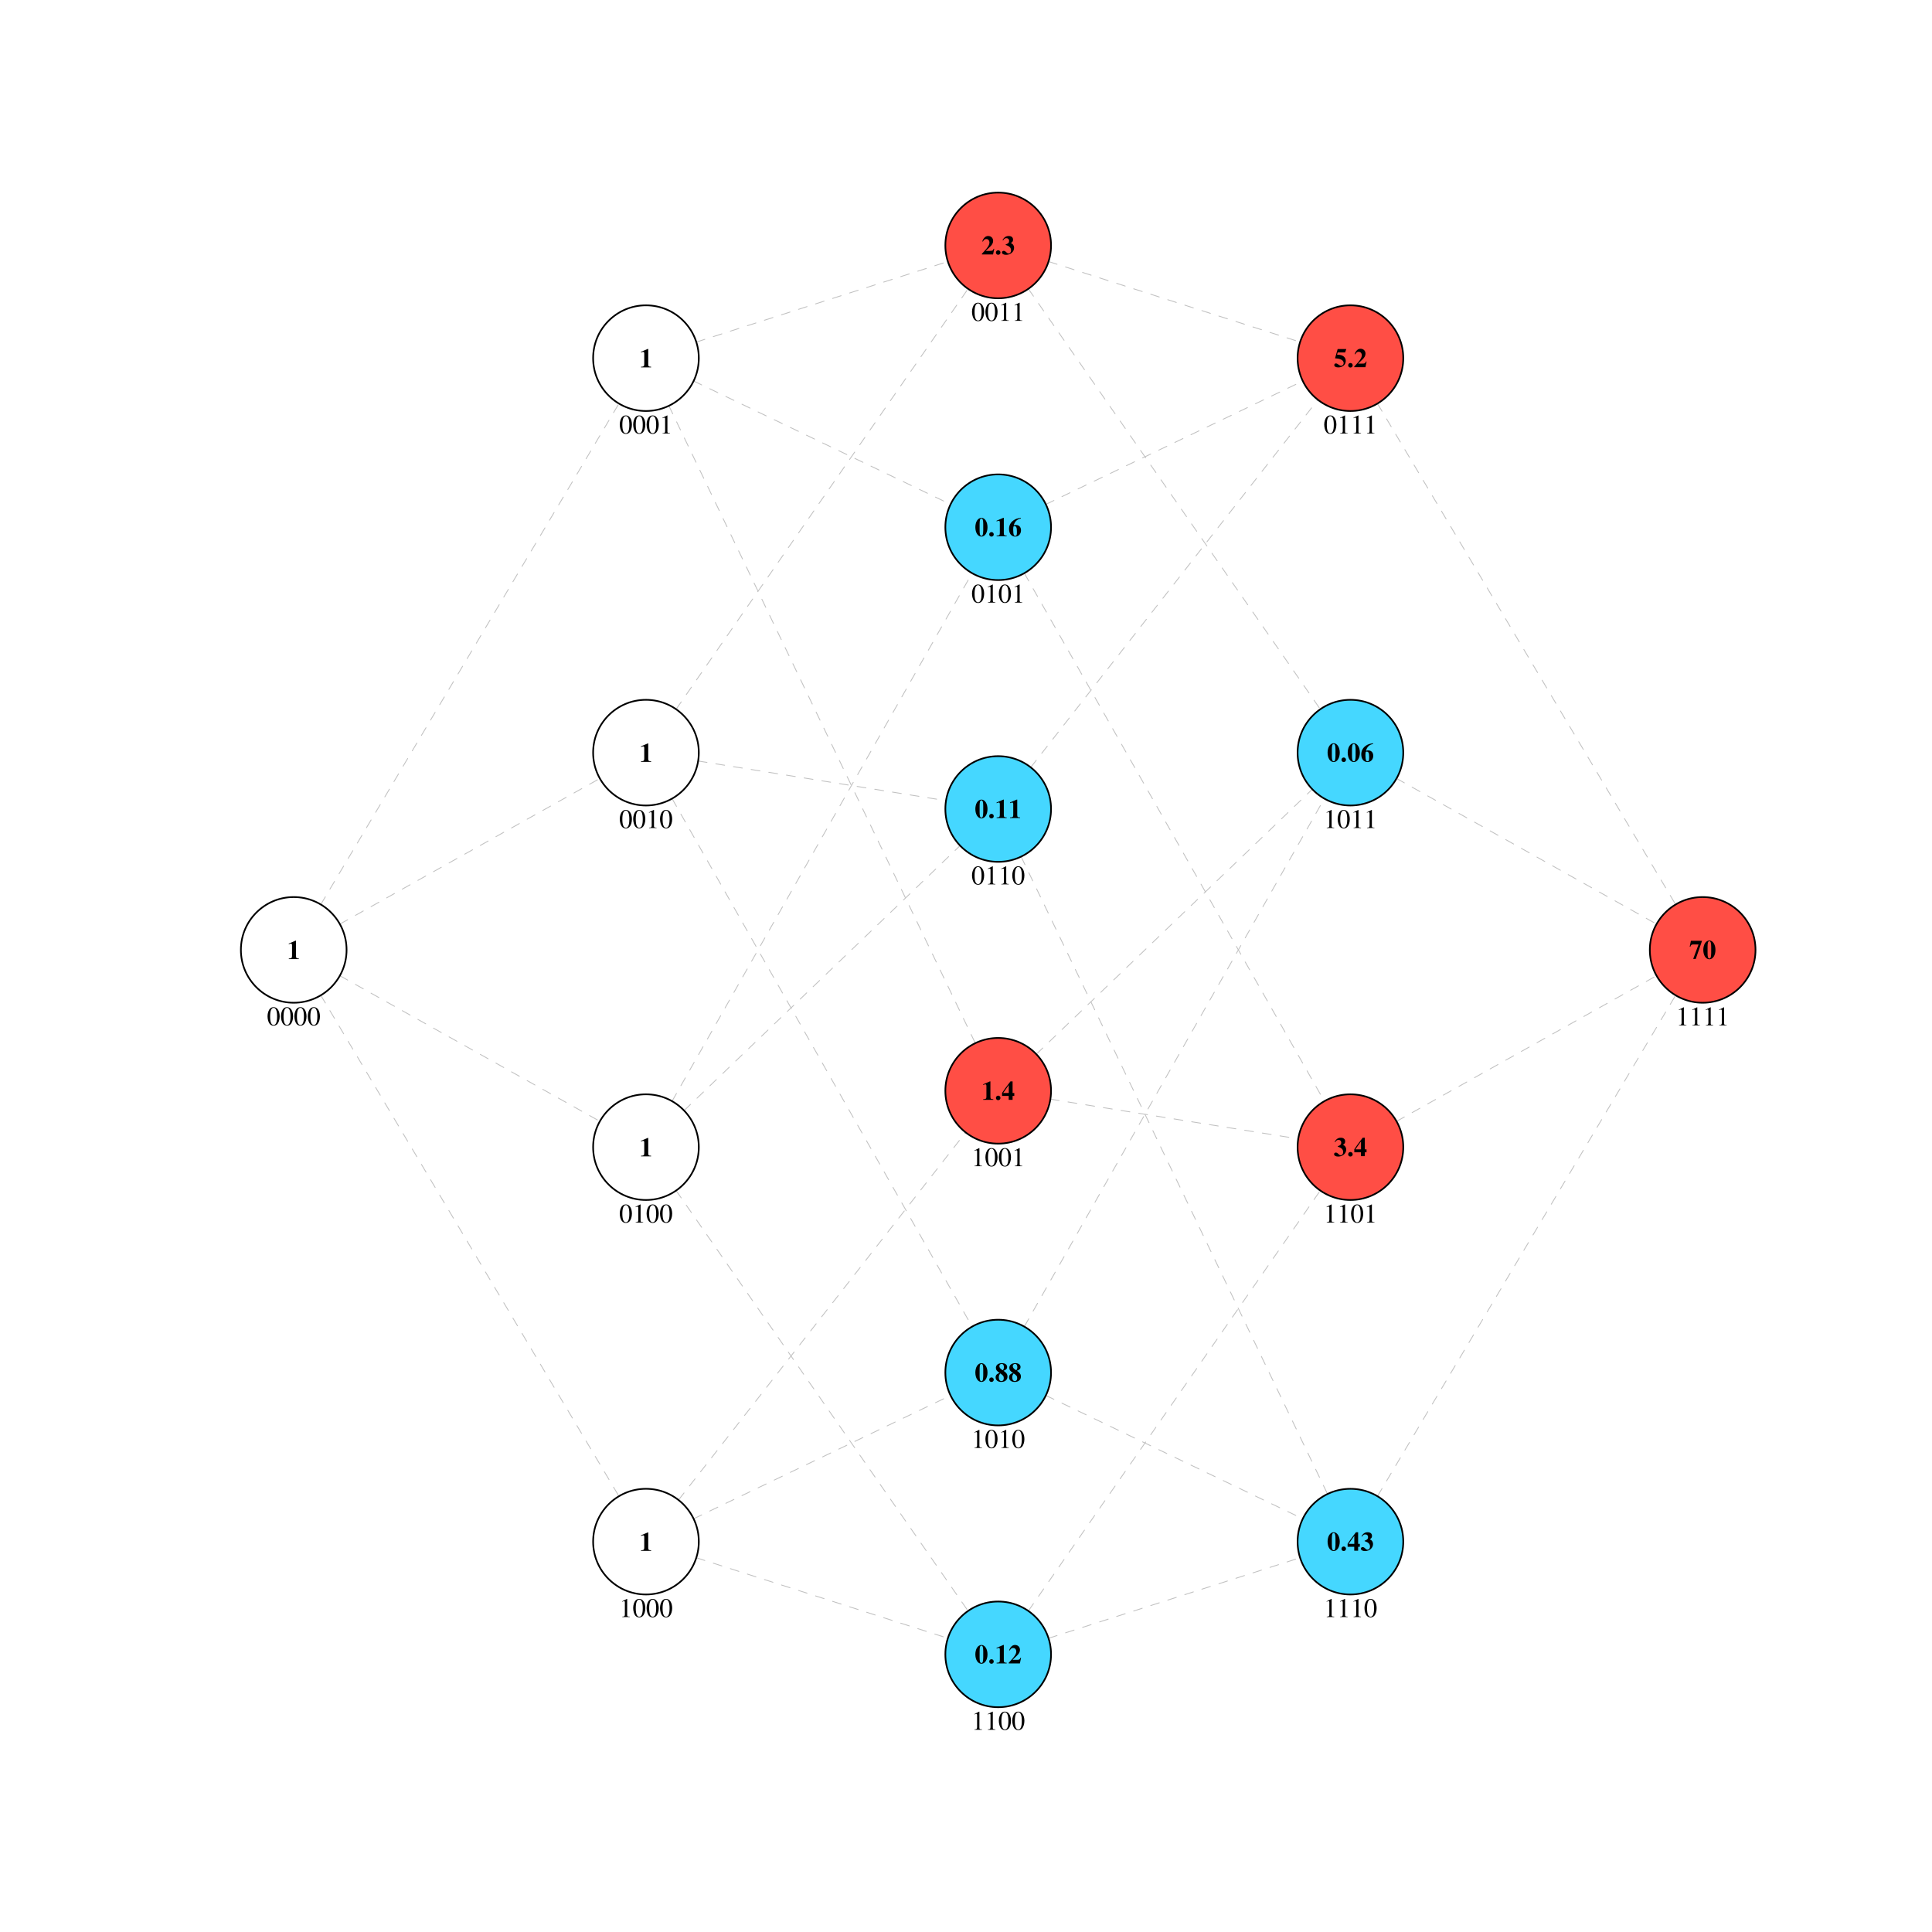
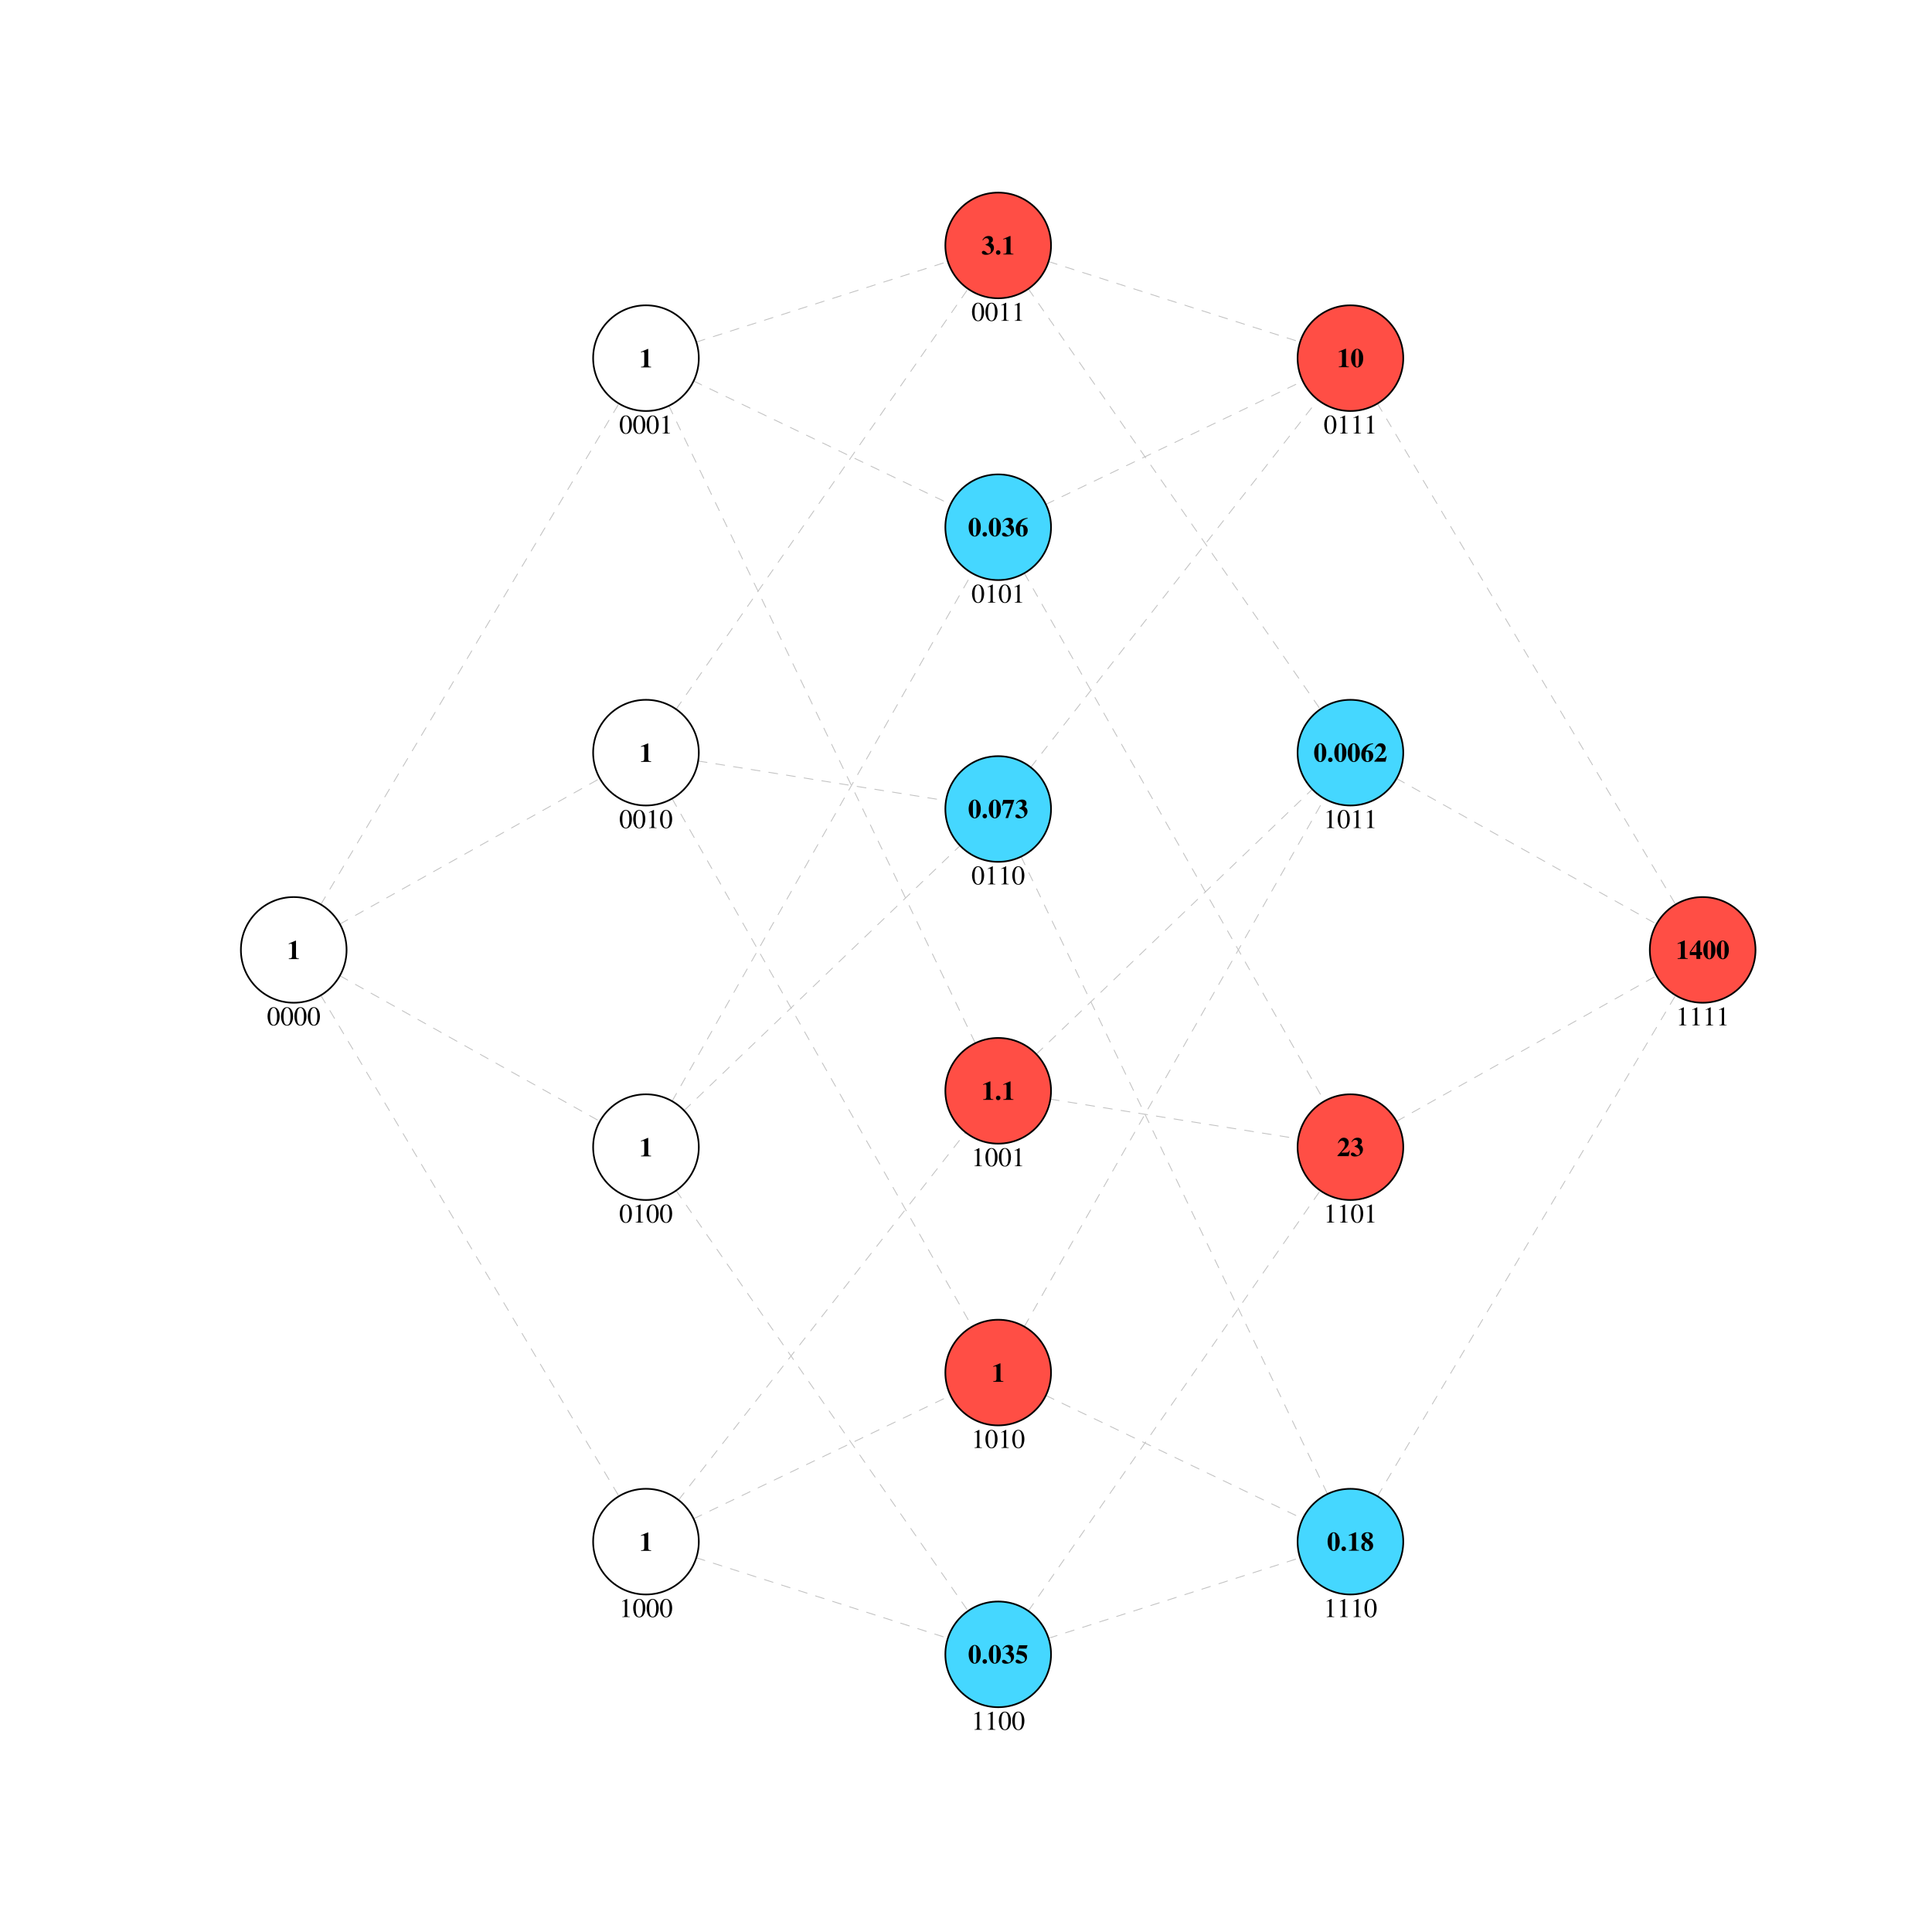
<svg xmlns="http://www.w3.org/2000/svg" class="svglite" width="864.00pt" height="864.00pt" viewBox="0 0 864.00 864.00">
  <defs>
    <style type="text/css">
    .svglite line, .svglite polyline, .svglite polygon, .svglite path, .svglite rect, .svglite circle {
      fill: none;
      stroke: #000000;
      stroke-linecap: round;
      stroke-linejoin: round;
      stroke-miterlimit: 10.00;
    }
  </style>
  </defs>
  <rect width="100%" height="100%" style="stroke: none; fill: #FFFFFF;" />
  <defs>
    <clipPath id="cpMC4wMHw4NjQuMDB8MC4wMHw4NjQuMDA=">
      <rect x="0.00" y="0.00" width="864.00" height="864.00" />
    </clipPath>
  </defs>
  <g clip-path="url(#cpMC4wMHw4NjQuMDB8MC4wMHw4NjQuMDA=)">
</g>
  <defs>
    <clipPath id="cpNTkuMDR8ODMzLjc2fDU5LjA0fDc5MC41Ng==">
      <rect x="59.04" y="59.04" width="774.72" height="731.52" />
    </clipPath>
  </defs>
  <g clip-path="url(#cpNTkuMDR8ODMzLjc2fDU5LjA0fDc5MC41Ng==)">
    <line x1="143.45" y1="404.50" x2="276.80" y2="180.47" style="stroke-width: 0.38; stroke: #C1C1C1; stroke-dasharray: 4.00,4.00;" />
    <line x1="151.98" y1="413.26" x2="268.27" y2="348.13" style="stroke-width: 0.38; stroke: #C1C1C1; stroke-dasharray: 4.00,4.00;" />
    <line x1="151.98" y1="436.34" x2="268.27" y2="501.47" style="stroke-width: 0.38; stroke: #C1C1C1; stroke-dasharray: 4.00,4.00;" />
    <line x1="143.45" y1="445.10" x2="276.80" y2="669.13" style="stroke-width: 0.38; stroke: #C1C1C1; stroke-dasharray: 4.00,4.00;" />
    <line x1="311.38" y1="152.97" x2="423.90" y2="116.96" style="stroke-width: 0.38; stroke: #C1C1C1; stroke-dasharray: 4.00,4.00;" />
    <line x1="310.18" y1="170.39" x2="425.10" y2="225.55" style="stroke-width: 0.38; stroke: #C1C1C1; stroke-dasharray: 4.00,4.00;" />
    <line x1="299.12" y1="181.46" x2="436.16" y2="466.51" style="stroke-width: 0.38; stroke: #C1C1C1; stroke-dasharray: 4.00,4.00;" />
    <line x1="302.36" y1="317.18" x2="432.92" y2="129.17" style="stroke-width: 0.38; stroke: #C1C1C1; stroke-dasharray: 4.00,4.00;" />
    <line x1="312.21" y1="340.32" x2="423.07" y2="358.06" style="stroke-width: 0.38; stroke: #C1C1C1; stroke-dasharray: 4.00,4.00;" />
    <line x1="300.55" y1="357.13" x2="434.73" y2="593.28" style="stroke-width: 0.38; stroke: #C1C1C1; stroke-dasharray: 4.00,4.00;" />
    <line x1="300.55" y1="492.47" x2="434.73" y2="256.32" style="stroke-width: 0.38; stroke: #C1C1C1; stroke-dasharray: 4.00,4.00;" />
    <line x1="305.93" y1="496.65" x2="429.36" y2="378.16" style="stroke-width: 0.38; stroke: #C1C1C1; stroke-dasharray: 4.00,4.00;" />
    <line x1="302.36" y1="532.42" x2="432.92" y2="720.43" style="stroke-width: 0.38; stroke: #C1C1C1; stroke-dasharray: 4.00,4.00;" />
    <line x1="303.43" y1="670.81" x2="431.85" y2="506.43" style="stroke-width: 0.38; stroke: #C1C1C1; stroke-dasharray: 4.00,4.00;" />
    <line x1="310.18" y1="679.21" x2="425.10" y2="624.05" style="stroke-width: 0.38; stroke: #C1C1C1; stroke-dasharray: 4.00,4.00;" />
    <line x1="311.38" y1="696.63" x2="423.90" y2="732.64" style="stroke-width: 0.38; stroke: #C1C1C1; stroke-dasharray: 4.00,4.00;" />
    <line x1="468.90" y1="116.96" x2="581.42" y2="152.97" style="stroke-width: 0.38; stroke: #C1C1C1; stroke-dasharray: 4.00,4.00;" />
    <line x1="459.88" y1="129.17" x2="590.44" y2="317.18" style="stroke-width: 0.38; stroke: #C1C1C1; stroke-dasharray: 4.00,4.00;" />
    <line x1="467.70" y1="225.55" x2="582.62" y2="170.39" style="stroke-width: 0.38; stroke: #C1C1C1; stroke-dasharray: 4.00,4.00;" />
    <line x1="458.07" y1="256.32" x2="592.25" y2="492.47" style="stroke-width: 0.38; stroke: #C1C1C1; stroke-dasharray: 4.00,4.00;" />
    <line x1="460.95" y1="343.17" x2="589.37" y2="178.79" style="stroke-width: 0.38; stroke: #C1C1C1; stroke-dasharray: 4.00,4.00;" />
    <line x1="456.64" y1="383.09" x2="593.68" y2="668.14" style="stroke-width: 0.38; stroke: #C1C1C1; stroke-dasharray: 4.00,4.00;" />
    <line x1="463.44" y1="471.44" x2="586.87" y2="352.95" style="stroke-width: 0.38; stroke: #C1C1C1; stroke-dasharray: 4.00,4.00;" />
    <line x1="469.73" y1="491.54" x2="580.59" y2="509.28" style="stroke-width: 0.38; stroke: #C1C1C1; stroke-dasharray: 4.00,4.00;" />
    <line x1="458.07" y1="593.28" x2="592.25" y2="357.13" style="stroke-width: 0.38; stroke: #C1C1C1; stroke-dasharray: 4.00,4.00;" />
    <line x1="467.70" y1="624.05" x2="582.62" y2="679.21" style="stroke-width: 0.38; stroke: #C1C1C1; stroke-dasharray: 4.00,4.00;" />
    <line x1="459.88" y1="720.43" x2="590.44" y2="532.42" style="stroke-width: 0.38; stroke: #C1C1C1; stroke-dasharray: 4.00,4.00;" />
    <line x1="468.90" y1="732.64" x2="581.42" y2="696.63" style="stroke-width: 0.38; stroke: #C1C1C1; stroke-dasharray: 4.00,4.00;" />
    <line x1="616.00" y1="180.47" x2="749.35" y2="404.50" style="stroke-width: 0.38; stroke: #C1C1C1; stroke-dasharray: 4.00,4.00;" />
    <line x1="624.53" y1="348.13" x2="740.82" y2="413.26" style="stroke-width: 0.38; stroke: #C1C1C1; stroke-dasharray: 4.00,4.00;" />
    <line x1="624.53" y1="501.47" x2="740.82" y2="436.34" style="stroke-width: 0.38; stroke: #C1C1C1; stroke-dasharray: 4.00,4.00;" />
    <line x1="616.00" y1="669.13" x2="749.35" y2="445.10" style="stroke-width: 0.38; stroke: #C1C1C1; stroke-dasharray: 4.00,4.00;" />
    <circle cx="131.36" cy="424.80" r="23.63" style="stroke-width: 0.75; fill: #FFFFFF;" />
    <circle cx="288.88" cy="160.17" r="23.63" style="stroke-width: 0.75; fill: #FFFFFF;" />
    <circle cx="288.88" cy="336.59" r="23.63" style="stroke-width: 0.75; fill: #FFFFFF;" />
    <circle cx="288.88" cy="513.01" r="23.63" style="stroke-width: 0.75; fill: #FFFFFF;" />
    <circle cx="288.88" cy="689.43" r="23.63" style="stroke-width: 0.75; fill: #FFFFFF;" />
    <circle cx="446.40" cy="109.76" r="23.63" style="stroke-width: 0.75; fill: #FF4E45;" />
    <circle cx="446.40" cy="235.78" r="23.63" style="stroke-width: 0.75; fill: #45D7FF;" />
    <circle cx="446.40" cy="361.79" r="23.63" style="stroke-width: 0.75; fill: #45D7FF;" />
    <circle cx="446.40" cy="487.81" r="23.63" style="stroke-width: 0.75; fill: #FF4E45;" />
-     <circle cx="446.40" cy="613.82" r="23.63" style="stroke-width: 0.75; fill: #45D7FF;" />
+     <circle cx="446.40" cy="613.82" r="23.63" style="stroke-width: 0.75; fill: #FF4E45;" />
    <circle cx="446.40" cy="739.84" r="23.63" style="stroke-width: 0.75; fill: #45D7FF;" />
    <circle cx="603.92" cy="160.17" r="23.63" style="stroke-width: 0.75; fill: #FF4E45;" />
    <circle cx="603.92" cy="336.59" r="23.63" style="stroke-width: 0.75; fill: #45D7FF;" />
    <circle cx="603.92" cy="513.01" r="23.63" style="stroke-width: 0.75; fill: #FF4E45;" />
    <circle cx="603.92" cy="689.43" r="23.63" style="stroke-width: 0.75; fill: #45D7FF;" />
    <circle cx="761.44" cy="424.80" r="23.63" style="stroke-width: 0.75; fill: #FF4E45;" />
  </g>
  <g clip-path="url(#cpMC4wMHw4NjQuMDB8MC4wMHw4NjQuMDA=)">
    <text x="131.36" y="428.92" text-anchor="middle" style="font-size: 12.00px; font-weight: bold; font-family: Times;" textLength="6.00px" lengthAdjust="spacingAndGlyphs">1</text>
    <text x="288.88" y="164.29" text-anchor="middle" style="font-size: 12.00px; font-weight: bold; font-family: Times;" textLength="6.00px" lengthAdjust="spacingAndGlyphs">1</text>
    <text x="288.88" y="340.71" text-anchor="middle" style="font-size: 12.00px; font-weight: bold; font-family: Times;" textLength="6.00px" lengthAdjust="spacingAndGlyphs">1</text>
    <text x="288.88" y="517.13" text-anchor="middle" style="font-size: 12.00px; font-weight: bold; font-family: Times;" textLength="6.00px" lengthAdjust="spacingAndGlyphs">1</text>
    <text x="288.88" y="693.55" text-anchor="middle" style="font-size: 12.00px; font-weight: bold; font-family: Times;" textLength="6.00px" lengthAdjust="spacingAndGlyphs">1</text>
-     <text x="446.40" y="113.79" text-anchor="middle" style="font-size: 12.00px; font-weight: bold; font-family: Times;" textLength="15.00px" lengthAdjust="spacingAndGlyphs">2.3</text>
-     <text x="446.40" y="239.82" text-anchor="middle" style="font-size: 12.00px; font-weight: bold; font-family: Times;" textLength="21.00px" lengthAdjust="spacingAndGlyphs">0.16</text>
-     <text x="446.40" y="365.83" text-anchor="middle" style="font-size: 12.00px; font-weight: bold; font-family: Times;" textLength="21.00px" lengthAdjust="spacingAndGlyphs">0.11</text>
-     <text x="446.40" y="491.85" text-anchor="middle" style="font-size: 12.00px; font-weight: bold; font-family: Times;" textLength="15.00px" lengthAdjust="spacingAndGlyphs">1.4</text>
-     <text x="446.40" y="617.86" text-anchor="middle" style="font-size: 12.00px; font-weight: bold; font-family: Times;" textLength="21.00px" lengthAdjust="spacingAndGlyphs">0.88</text>
-     <text x="446.40" y="743.88" text-anchor="middle" style="font-size: 12.00px; font-weight: bold; font-family: Times;" textLength="21.00px" lengthAdjust="spacingAndGlyphs">0.12</text>
-     <text x="603.92" y="164.21" text-anchor="middle" style="font-size: 12.00px; font-weight: bold; font-family: Times;" textLength="15.00px" lengthAdjust="spacingAndGlyphs">5.2</text>
-     <text x="603.92" y="340.63" text-anchor="middle" style="font-size: 12.00px; font-weight: bold; font-family: Times;" textLength="21.00px" lengthAdjust="spacingAndGlyphs">0.06</text>
-     <text x="603.92" y="517.05" text-anchor="middle" style="font-size: 12.00px; font-weight: bold; font-family: Times;" textLength="15.00px" lengthAdjust="spacingAndGlyphs">3.4</text>
-     <text x="603.92" y="693.47" text-anchor="middle" style="font-size: 12.00px; font-weight: bold; font-family: Times;" textLength="21.00px" lengthAdjust="spacingAndGlyphs">0.43</text>
-     <text x="761.44" y="428.84" text-anchor="middle" style="font-size: 12.00px; font-weight: bold; font-family: Times;" textLength="12.00px" lengthAdjust="spacingAndGlyphs">70</text>
+     <text x="446.40" y="113.79" text-anchor="middle" style="font-size: 12.00px; font-weight: bold; font-family: Times;" textLength="15.00px" lengthAdjust="spacingAndGlyphs">3.1</text>
+     <text x="446.40" y="239.81" text-anchor="middle" style="font-size: 12.00px; font-weight: bold; font-family: Times;" textLength="26.99px" lengthAdjust="spacingAndGlyphs">0.036</text>
+     <text x="446.40" y="365.82" text-anchor="middle" style="font-size: 12.00px; font-weight: bold; font-family: Times;" textLength="26.99px" lengthAdjust="spacingAndGlyphs">0.073</text>
+     <text x="446.40" y="491.85" text-anchor="middle" style="font-size: 12.00px; font-weight: bold; font-family: Times;" textLength="15.00px" lengthAdjust="spacingAndGlyphs">1.1</text>
+     <text x="446.40" y="617.95" text-anchor="middle" style="font-size: 12.00px; font-weight: bold; font-family: Times;" textLength="6.00px" lengthAdjust="spacingAndGlyphs">1</text>
+     <text x="446.40" y="743.87" text-anchor="middle" style="font-size: 12.00px; font-weight: bold; font-family: Times;" textLength="26.99px" lengthAdjust="spacingAndGlyphs">0.035</text>
+     <text x="603.92" y="164.21" text-anchor="middle" style="font-size: 12.00px; font-weight: bold; font-family: Times;" textLength="12.00px" lengthAdjust="spacingAndGlyphs">10</text>
+     <text x="603.92" y="340.63" text-anchor="middle" style="font-size: 12.00px; font-weight: bold; font-family: Times;" textLength="32.99px" lengthAdjust="spacingAndGlyphs">0.0062</text>
+     <text x="603.92" y="517.04" text-anchor="middle" style="font-size: 12.00px; font-weight: bold; font-family: Times;" textLength="12.00px" lengthAdjust="spacingAndGlyphs">23</text>
+     <text x="603.92" y="693.47" text-anchor="middle" style="font-size: 12.00px; font-weight: bold; font-family: Times;" textLength="21.00px" lengthAdjust="spacingAndGlyphs">0.18</text>
+     <text x="761.44" y="428.84" text-anchor="middle" style="font-size: 12.00px; font-weight: bold; font-family: Times;" textLength="23.99px" lengthAdjust="spacingAndGlyphs">1400</text>
    <text x="131.36" y="458.52" text-anchor="middle" style="font-size: 12.00px; font-family: Times;" textLength="23.99px" lengthAdjust="spacingAndGlyphs">0000</text>
    <text x="288.88" y="193.89" text-anchor="middle" style="font-size: 12.00px; font-family: Times;" textLength="23.99px" lengthAdjust="spacingAndGlyphs">0001</text>
    <text x="288.88" y="370.31" text-anchor="middle" style="font-size: 12.00px; font-family: Times;" textLength="23.99px" lengthAdjust="spacingAndGlyphs">0010</text>
    <text x="288.88" y="546.73" text-anchor="middle" style="font-size: 12.00px; font-family: Times;" textLength="23.99px" lengthAdjust="spacingAndGlyphs">0100</text>
    <text x="288.88" y="723.15" text-anchor="middle" style="font-size: 12.00px; font-family: Times;" textLength="23.99px" lengthAdjust="spacingAndGlyphs">1000</text>
    <text x="446.40" y="143.48" text-anchor="middle" style="font-size: 12.00px; font-family: Times;" textLength="23.99px" lengthAdjust="spacingAndGlyphs">0011</text>
    <text x="446.40" y="269.50" text-anchor="middle" style="font-size: 12.00px; font-family: Times;" textLength="23.99px" lengthAdjust="spacingAndGlyphs">0101</text>
    <text x="446.40" y="395.51" text-anchor="middle" style="font-size: 12.00px; font-family: Times;" textLength="23.99px" lengthAdjust="spacingAndGlyphs">0110</text>
    <text x="446.40" y="521.53" text-anchor="middle" style="font-size: 12.00px; font-family: Times;" textLength="23.99px" lengthAdjust="spacingAndGlyphs">1001</text>
    <text x="446.40" y="647.54" text-anchor="middle" style="font-size: 12.00px; font-family: Times;" textLength="23.99px" lengthAdjust="spacingAndGlyphs">1010</text>
    <text x="446.40" y="773.56" text-anchor="middle" style="font-size: 12.00px; font-family: Times;" textLength="23.99px" lengthAdjust="spacingAndGlyphs">1100</text>
    <text x="603.92" y="193.89" text-anchor="middle" style="font-size: 12.00px; font-family: Times;" textLength="23.99px" lengthAdjust="spacingAndGlyphs">0111</text>
    <text x="603.92" y="370.31" text-anchor="middle" style="font-size: 12.00px; font-family: Times;" textLength="23.99px" lengthAdjust="spacingAndGlyphs">1011</text>
    <text x="603.92" y="546.73" text-anchor="middle" style="font-size: 12.00px; font-family: Times;" textLength="23.99px" lengthAdjust="spacingAndGlyphs">1101</text>
    <text x="603.92" y="723.15" text-anchor="middle" style="font-size: 12.00px; font-family: Times;" textLength="23.99px" lengthAdjust="spacingAndGlyphs">1110</text>
    <text x="761.44" y="458.57" text-anchor="middle" style="font-size: 12.00px; font-family: Times;" textLength="23.99px" lengthAdjust="spacingAndGlyphs">1111</text>
  </g>
</svg>
